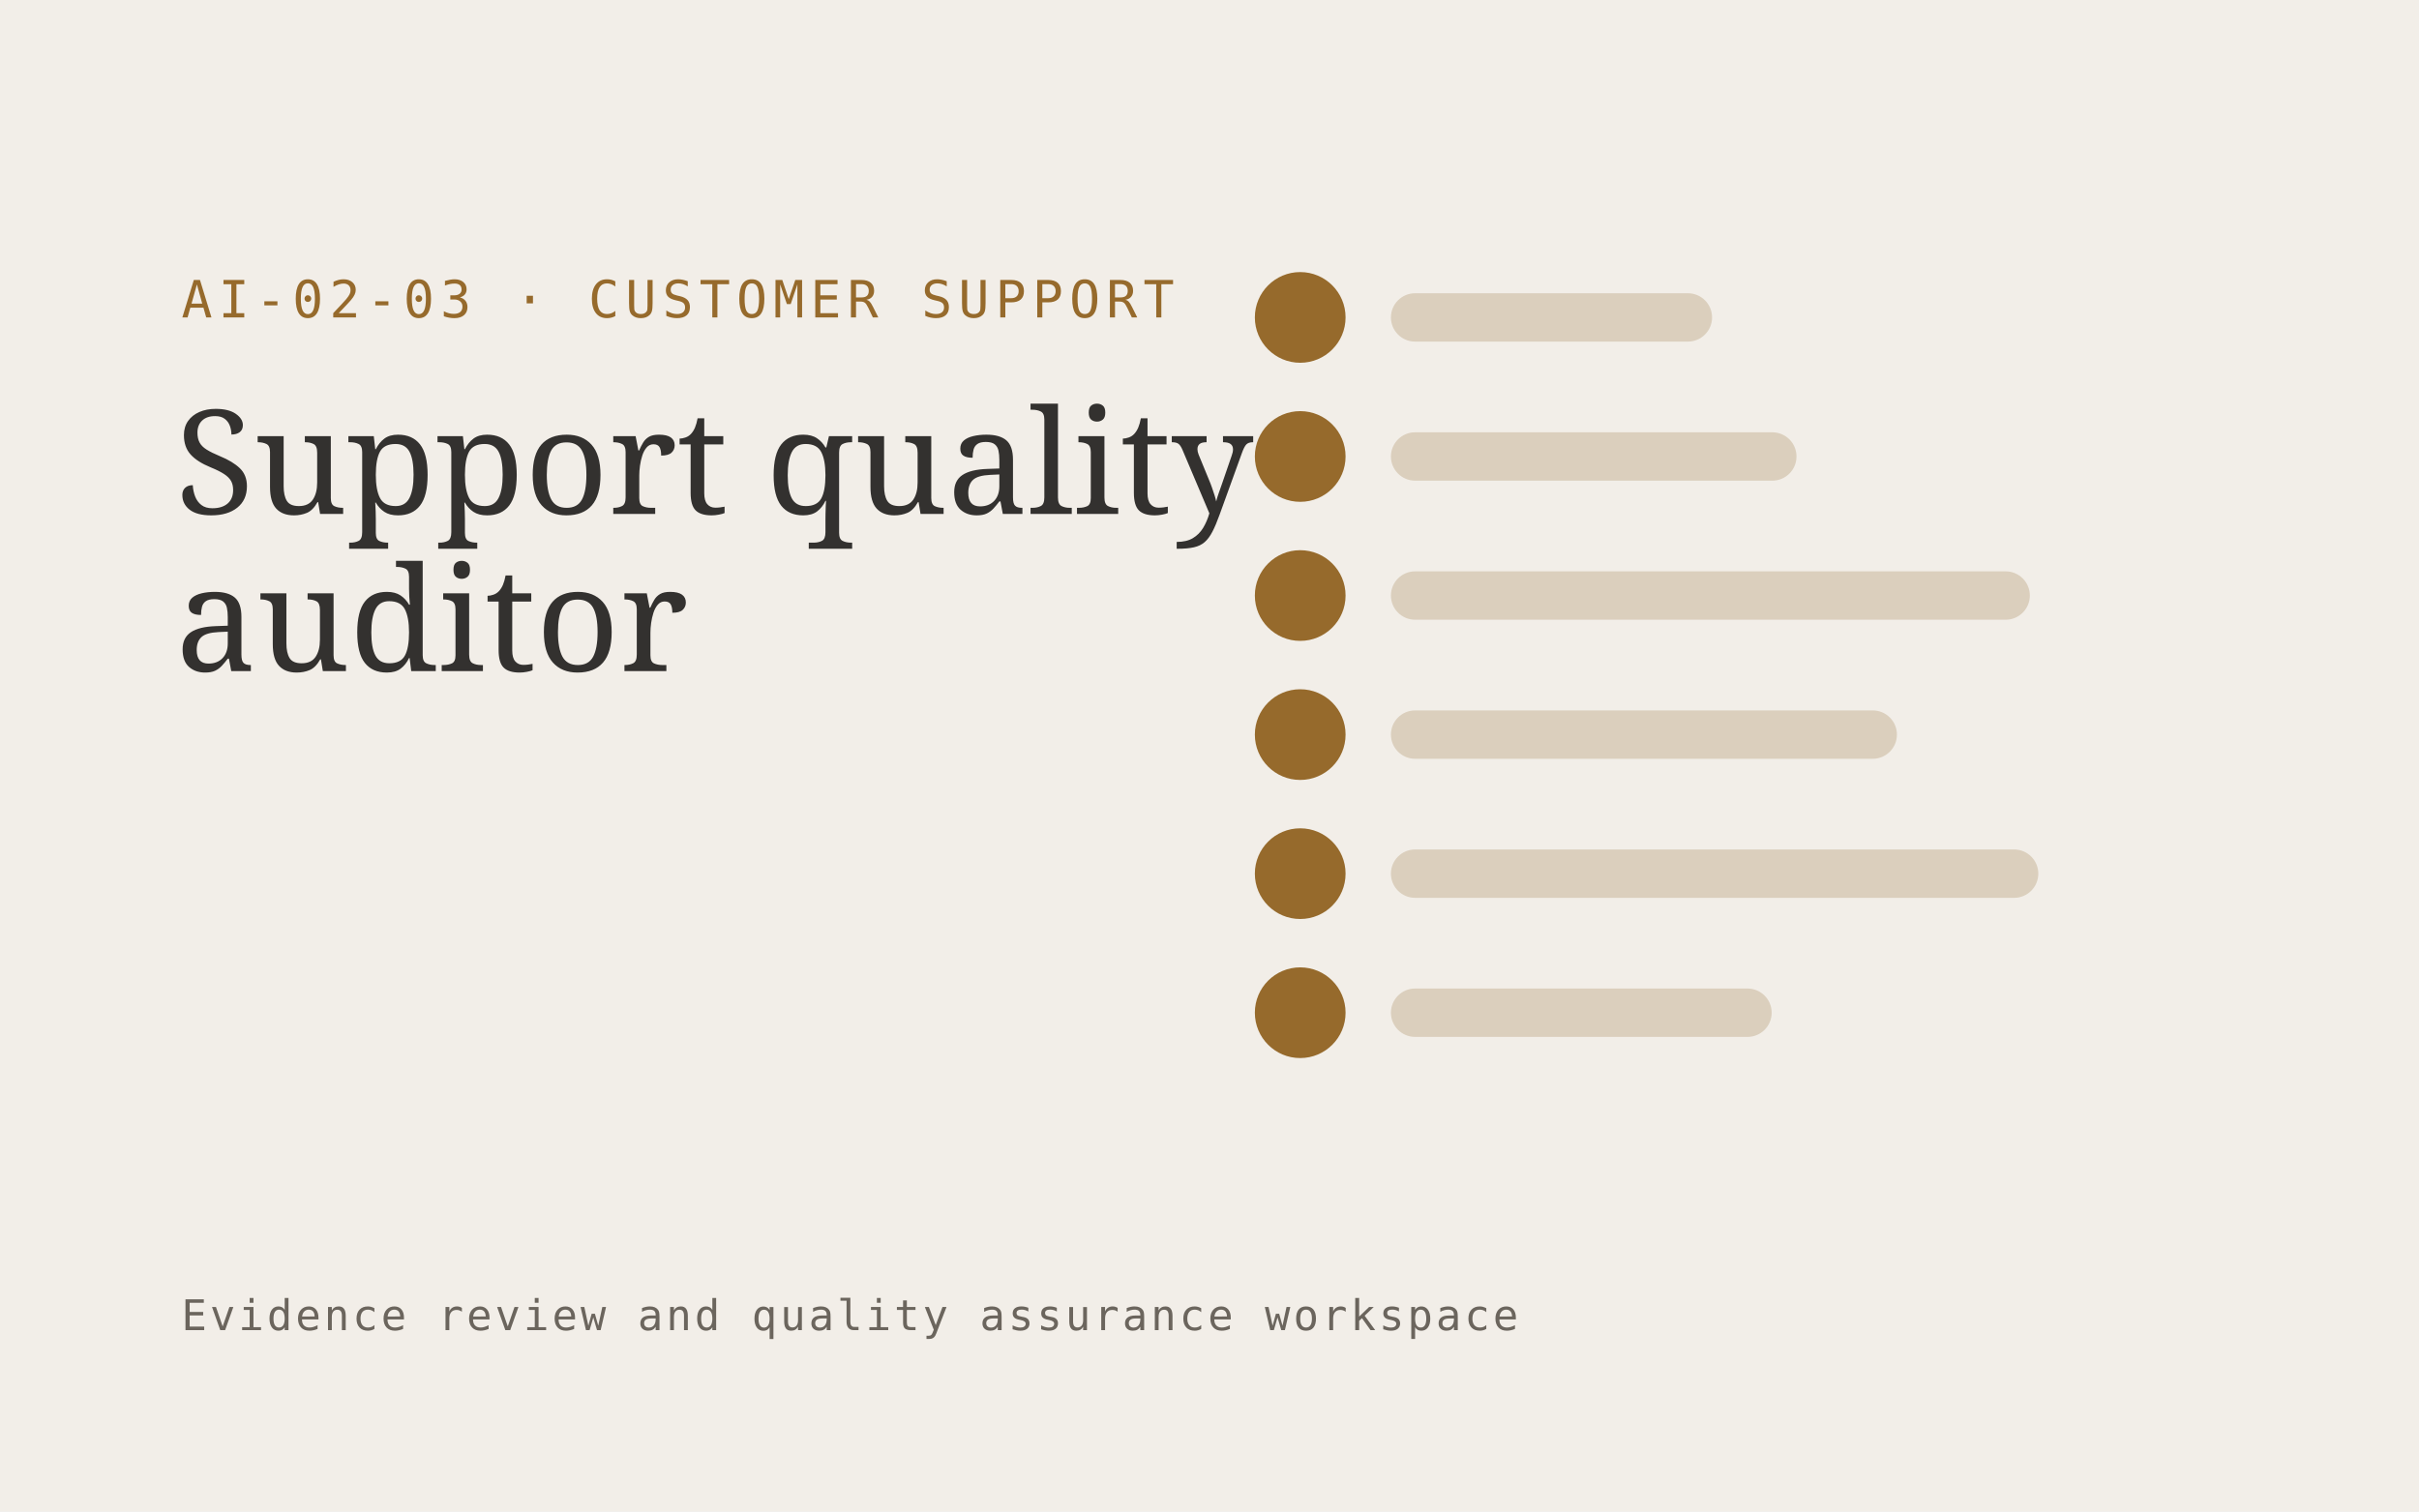
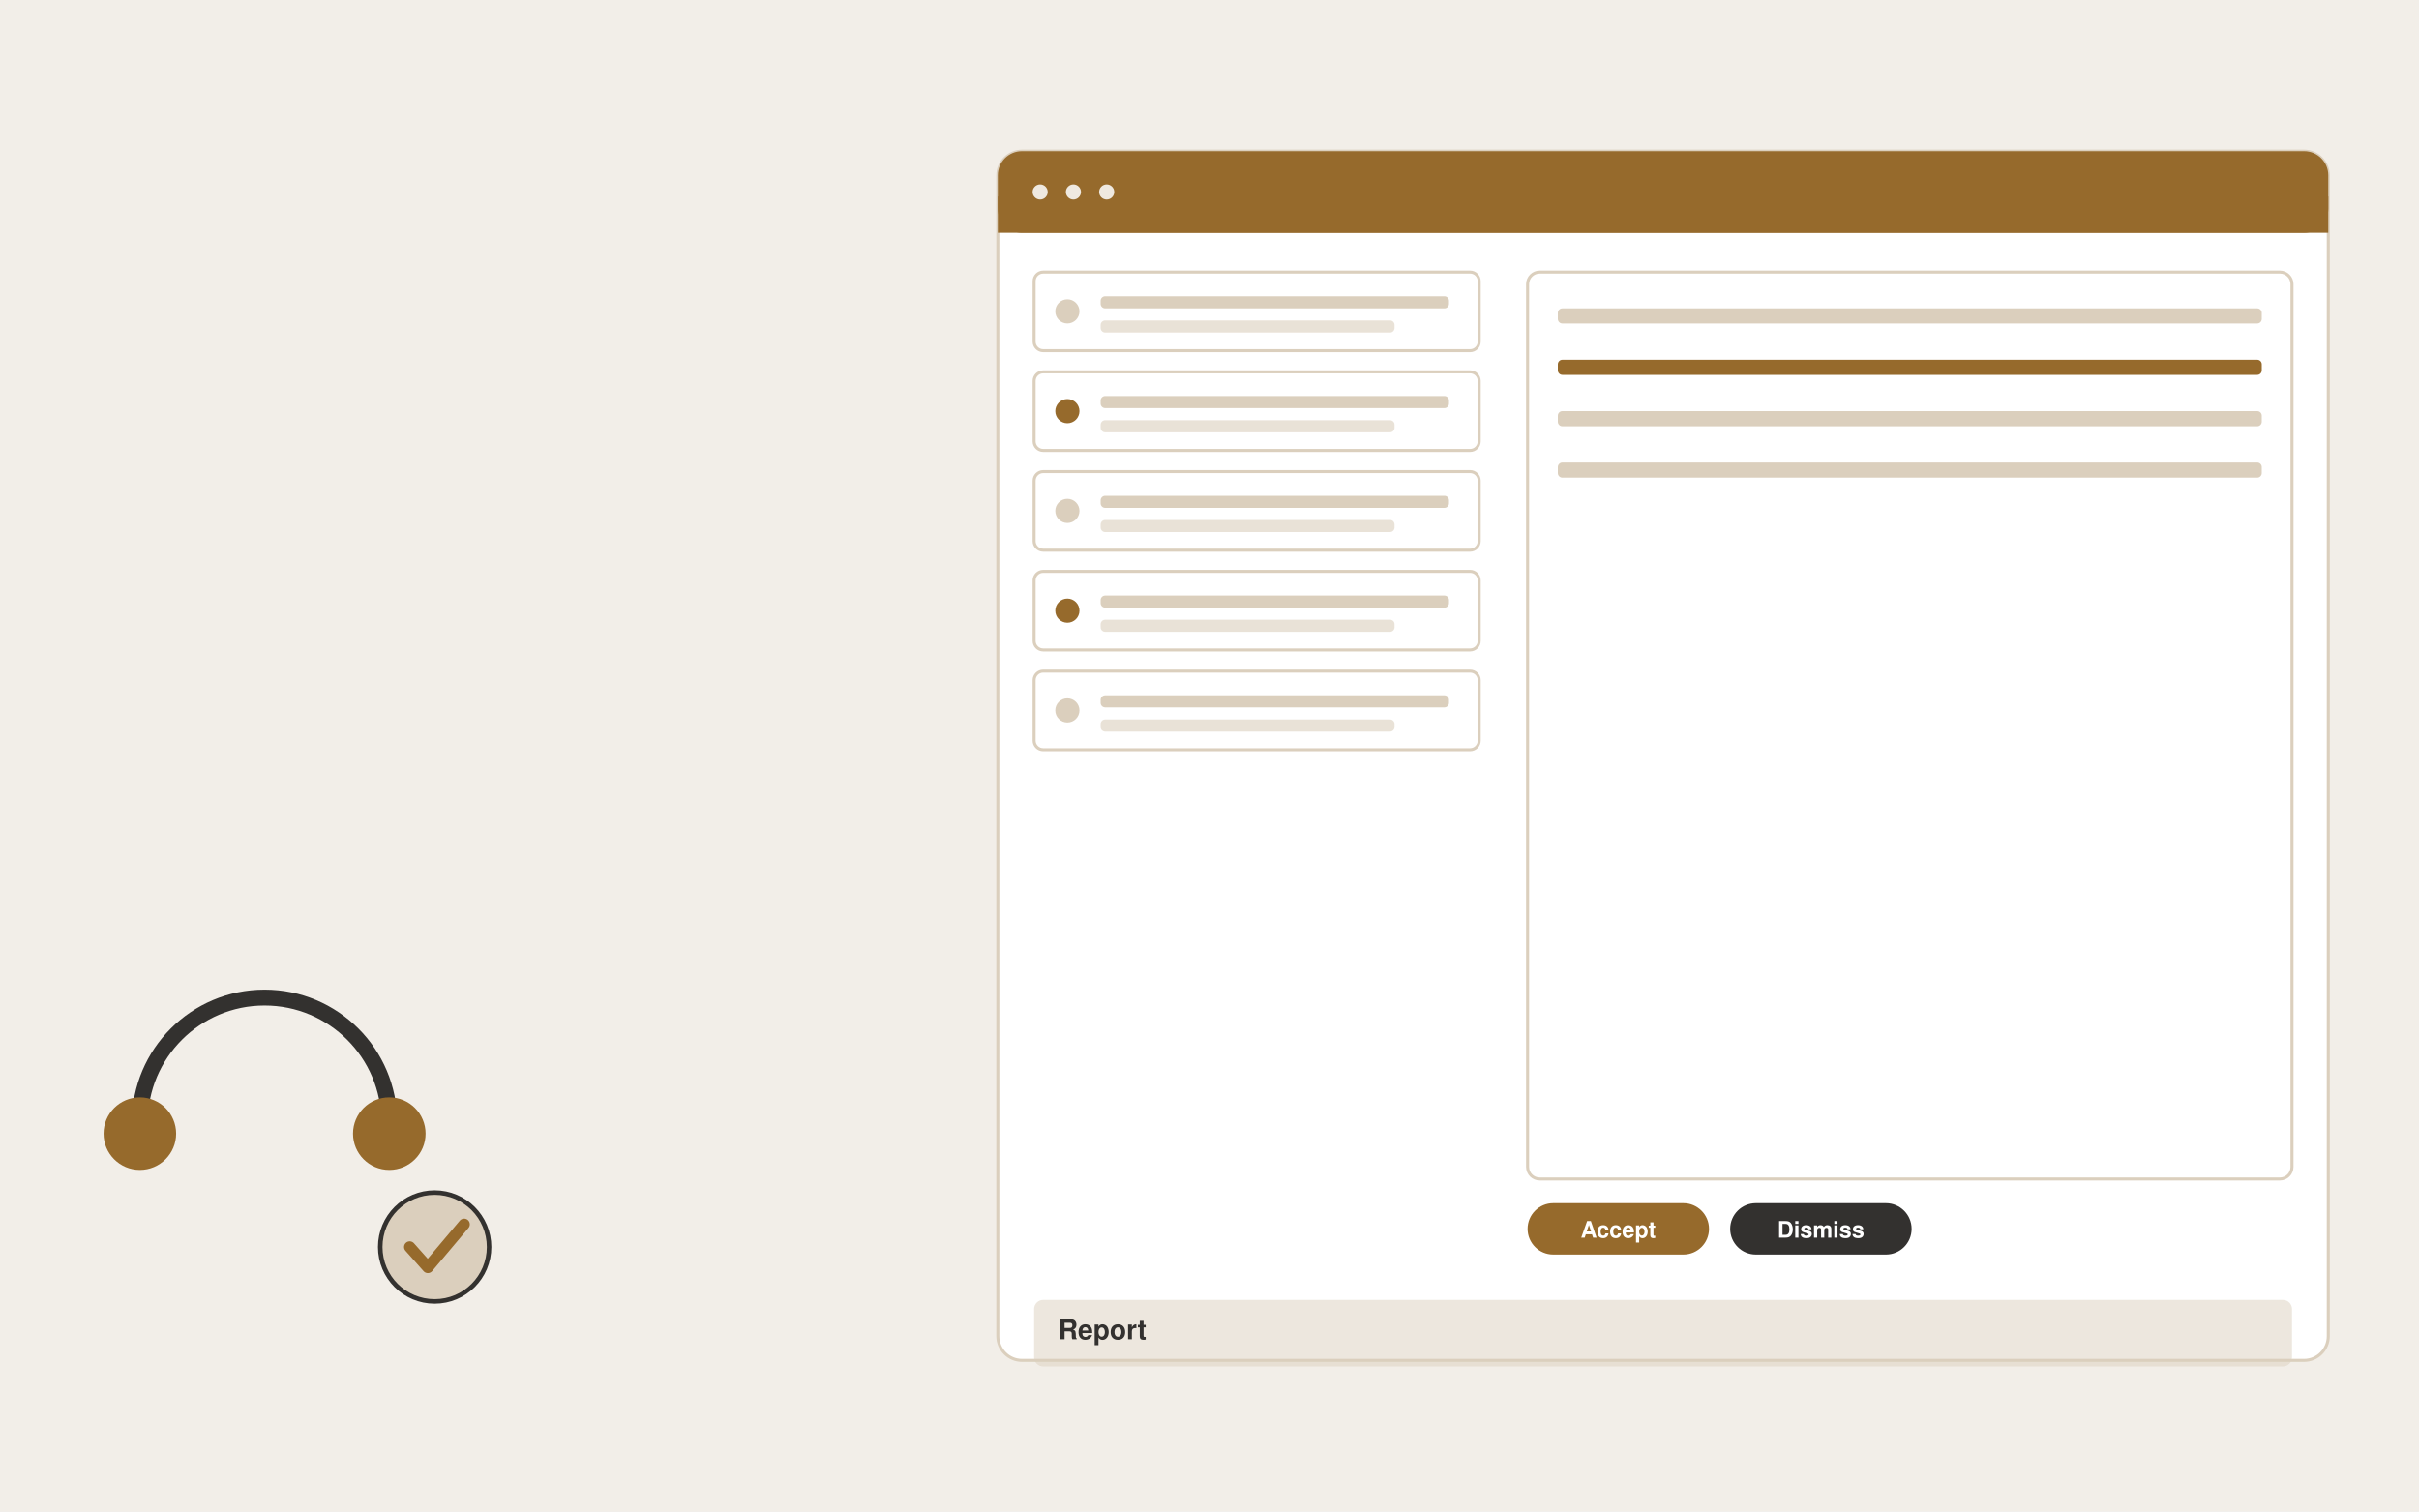
- <svg xmlns="http://www.w3.org/2000/svg" viewBox="0 0 1600 1000" width="1600" height="1000" role="img" aria-label="Support quality auditor">
-   <rect width="1600" height="1000" fill="hsl(35 28% 93%)" />
-   <circle cx="860" cy="210" r="30" fill="hsl(35 55% 38%)" />
-   <rect x="920" y="194" width="212.412" height="32" rx="16" fill="hsl(35 30% 80%)" />
-   <circle cx="860" cy="302" r="30" fill="hsl(35 55% 38%)" />
-   <rect x="920" y="286" width="268.259" height="32" rx="16" fill="hsl(35 30% 80%)" />
-   <circle cx="860" cy="394" r="30" fill="hsl(35 55% 38%)" />
-   <rect x="920" y="378" width="422.601" height="32" rx="16" fill="hsl(35 30% 80%)" />
-   <circle cx="860" cy="486" r="30" fill="hsl(35 55% 38%)" />
-   <rect x="920" y="470" width="334.684" height="32" rx="16" fill="hsl(35 30% 80%)" />
-   <circle cx="860" cy="578" r="30" fill="hsl(35 55% 38%)" />
-   <rect x="920" y="562" width="428.194" height="32" rx="16" fill="hsl(35 30% 80%)" />
-   <circle cx="860" cy="670" r="30" fill="hsl(35 55% 38%)" />
-   <rect x="920" y="654" width="251.842" height="32" rx="16" fill="hsl(35 30% 80%)" />
-   <text x="120" y="210" font-family="ui-monospace,Menlo,monospace" font-size="34" letter-spacing="4" fill="hsl(35 55% 38%)">AI-02-03 · CUSTOMER SUPPORT</text>
-   <text x="116" y="340" font-family="Georgia,serif" font-size="96" fill="#33312f">Support quality</text>
-   <text x="116" y="444" font-family="Georgia,serif" font-size="96" fill="#33312f">auditor</text>
-   <text x="120" y="880" font-family="ui-monospace,Menlo,monospace" font-size="28" letter-spacing="2" fill="#6B655D">Evidence review and quality assurance workspace</text>
+ <svg xmlns="http://www.w3.org/2000/svg" viewBox="0 0 1600 1000" width="1600" height="1000">
+   <rect x="0.0" y="0.0" width="1600.0" height="1000.0" fill="hsl(35 28% 93%)" />
+   <rect x="0.0" y="0.0" width="660.0" height="1000.0" fill="hsl(35 28% 93%)" />
+   <g transform="translate(40,600) scale(1.5)">
+     <path d="M35,95 A55,55 0 0,1 145,95" fill="none" stroke="#33312f" stroke-width="7" stroke-linecap="round" />
+     <circle cx="35.0" cy="100.0" r="16.0" fill="hsl(35 55% 38%)" />
+     <circle cx="145.0" cy="100.0" r="16.0" fill="hsl(35 55% 38%)" />
+     <circle cx="165.0" cy="150.0" r="24.0" fill="hsl(35 30% 80%)" stroke="#33312f" stroke-width="2" />
+     <polyline points="154.0,150.0 162.0,159.0 178.0,140.0" fill="none" stroke="hsl(35 55% 38%)" stroke-width="5" stroke-linecap="round" stroke-linejoin="round" />
+   </g>
+   <rect x="660.0" y="100.0" width="880.0" height="800.0" fill="#ffffff" rx="16.0" stroke="hsl(35 30% 80%)" stroke-width="2" />
+   <rect x="660.0" y="100.0" width="880.0" height="54.0" fill="hsl(35 55% 38%)" rx="16.0" />
+   <rect x="660.0" y="130.0" width="880.0" height="24.0" fill="hsl(35 55% 38%)" />
+   <circle cx="688.0" cy="127.0" r="5.0" fill="#ffffff" opacity="0.85" />
+   <circle cx="710.0" cy="127.0" r="5.0" fill="#ffffff" opacity="0.85" />
+   <circle cx="732.0" cy="127.0" r="5.0" fill="#ffffff" opacity="0.85" />
+   <rect x="684.0" y="180.0" width="294.4" height="52.0" fill="#ffffff" rx="6.0" stroke="hsl(35 30% 80%)" stroke-width="2" />
+   <circle cx="706.0" cy="206.0" r="8.0" fill="hsl(35 30% 80%)" />
+   <rect x="728.0" y="196.0" width="230.4" height="8.0" fill="hsl(35 30% 80%)" rx="3.0" />
+   <rect x="728.0" y="212.0" width="194.4" height="8.0" fill="hsl(35 30% 80%)" rx="3.0" opacity="0.6" />
+   <rect x="684.0" y="246.0" width="294.4" height="52.0" fill="#ffffff" rx="6.0" stroke="hsl(35 30% 80%)" stroke-width="2" />
+   <circle cx="706.0" cy="272.0" r="8.0" fill="hsl(35 55% 38%)" />
+   <rect x="728.0" y="262.0" width="230.4" height="8.0" fill="hsl(35 30% 80%)" rx="3.0" />
+   <rect x="728.0" y="278.0" width="194.4" height="8.0" fill="hsl(35 30% 80%)" rx="3.0" opacity="0.6" />
+   <rect x="684.0" y="312.0" width="294.4" height="52.0" fill="#ffffff" rx="6.0" stroke="hsl(35 30% 80%)" stroke-width="2" />
+   <circle cx="706.0" cy="338.0" r="8.0" fill="hsl(35 30% 80%)" />
+   <rect x="728.0" y="328.0" width="230.4" height="8.0" fill="hsl(35 30% 80%)" rx="3.0" />
+   <rect x="728.0" y="344.0" width="194.4" height="8.0" fill="hsl(35 30% 80%)" rx="3.0" opacity="0.6" />
+   <rect x="684.0" y="378.0" width="294.4" height="52.0" fill="#ffffff" rx="6.0" stroke="hsl(35 30% 80%)" stroke-width="2" />
+   <circle cx="706.0" cy="404.0" r="8.0" fill="hsl(35 55% 38%)" />
+   <rect x="728.0" y="394.0" width="230.4" height="8.0" fill="hsl(35 30% 80%)" rx="3.0" />
+   <rect x="728.0" y="410.0" width="194.4" height="8.0" fill="hsl(35 30% 80%)" rx="3.0" opacity="0.6" />
+   <rect x="684.0" y="444.0" width="294.4" height="52.0" fill="#ffffff" rx="6.0" stroke="hsl(35 30% 80%)" stroke-width="2" />
+   <circle cx="706.0" cy="470.0" r="8.0" fill="hsl(35 30% 80%)" />
+   <rect x="728.0" y="460.0" width="230.4" height="8.0" fill="hsl(35 30% 80%)" rx="3.0" />
+   <rect x="728.0" y="476.0" width="194.4" height="8.0" fill="hsl(35 30% 80%)" rx="3.0" opacity="0.6" />
+   <rect x="1010.4" y="180.0" width="505.6" height="600.0" fill="#ffffff" rx="8.0" stroke="hsl(35 30% 80%)" stroke-width="2" />
+   <rect x="1030.4" y="204.0" width="465.6" height="10.0" fill="hsl(35 30% 80%)" rx="3.0" />
+   <rect x="1030.4" y="238.0" width="465.6" height="10.0" fill="hsl(35 55% 38%)" rx="3.0" />
+   <rect x="1030.4" y="272.0" width="465.6" height="10.0" fill="hsl(35 30% 80%)" rx="3.0" />
+   <rect x="1030.4" y="306.0" width="465.6" height="10.0" fill="hsl(35 30% 80%)" rx="3.0" />
+   <rect x="1010.4" y="796.0" width="120.0" height="34.0" fill="hsl(35 55% 38%)" rx="17.0" />
+   <text x="1070.4" y="818.8" font-family="Helvetica, Arial, sans-serif" font-size="15" fill="#ffffff" text-anchor="middle" font-weight="600">Accept</text>
+   <rect x="1144.4" y="796.0" width="120.0" height="34.0" fill="#33312f" rx="17.0" />
+   <text x="1204.4" y="818.8" font-family="Helvetica, Arial, sans-serif" font-size="15" fill="#ffffff" text-anchor="middle" font-weight="600">Dismiss</text>
+   <rect x="684.0" y="860.0" width="832.0" height="44.0" fill="hsl(35 30% 80%)" rx="6.0" opacity="0.5" />
+   <text x="700.0" y="886.0" font-family="Helvetica, Arial, sans-serif" font-size="18" fill="#33312f" text-anchor="start" font-weight="600">Report</text>
</svg>
